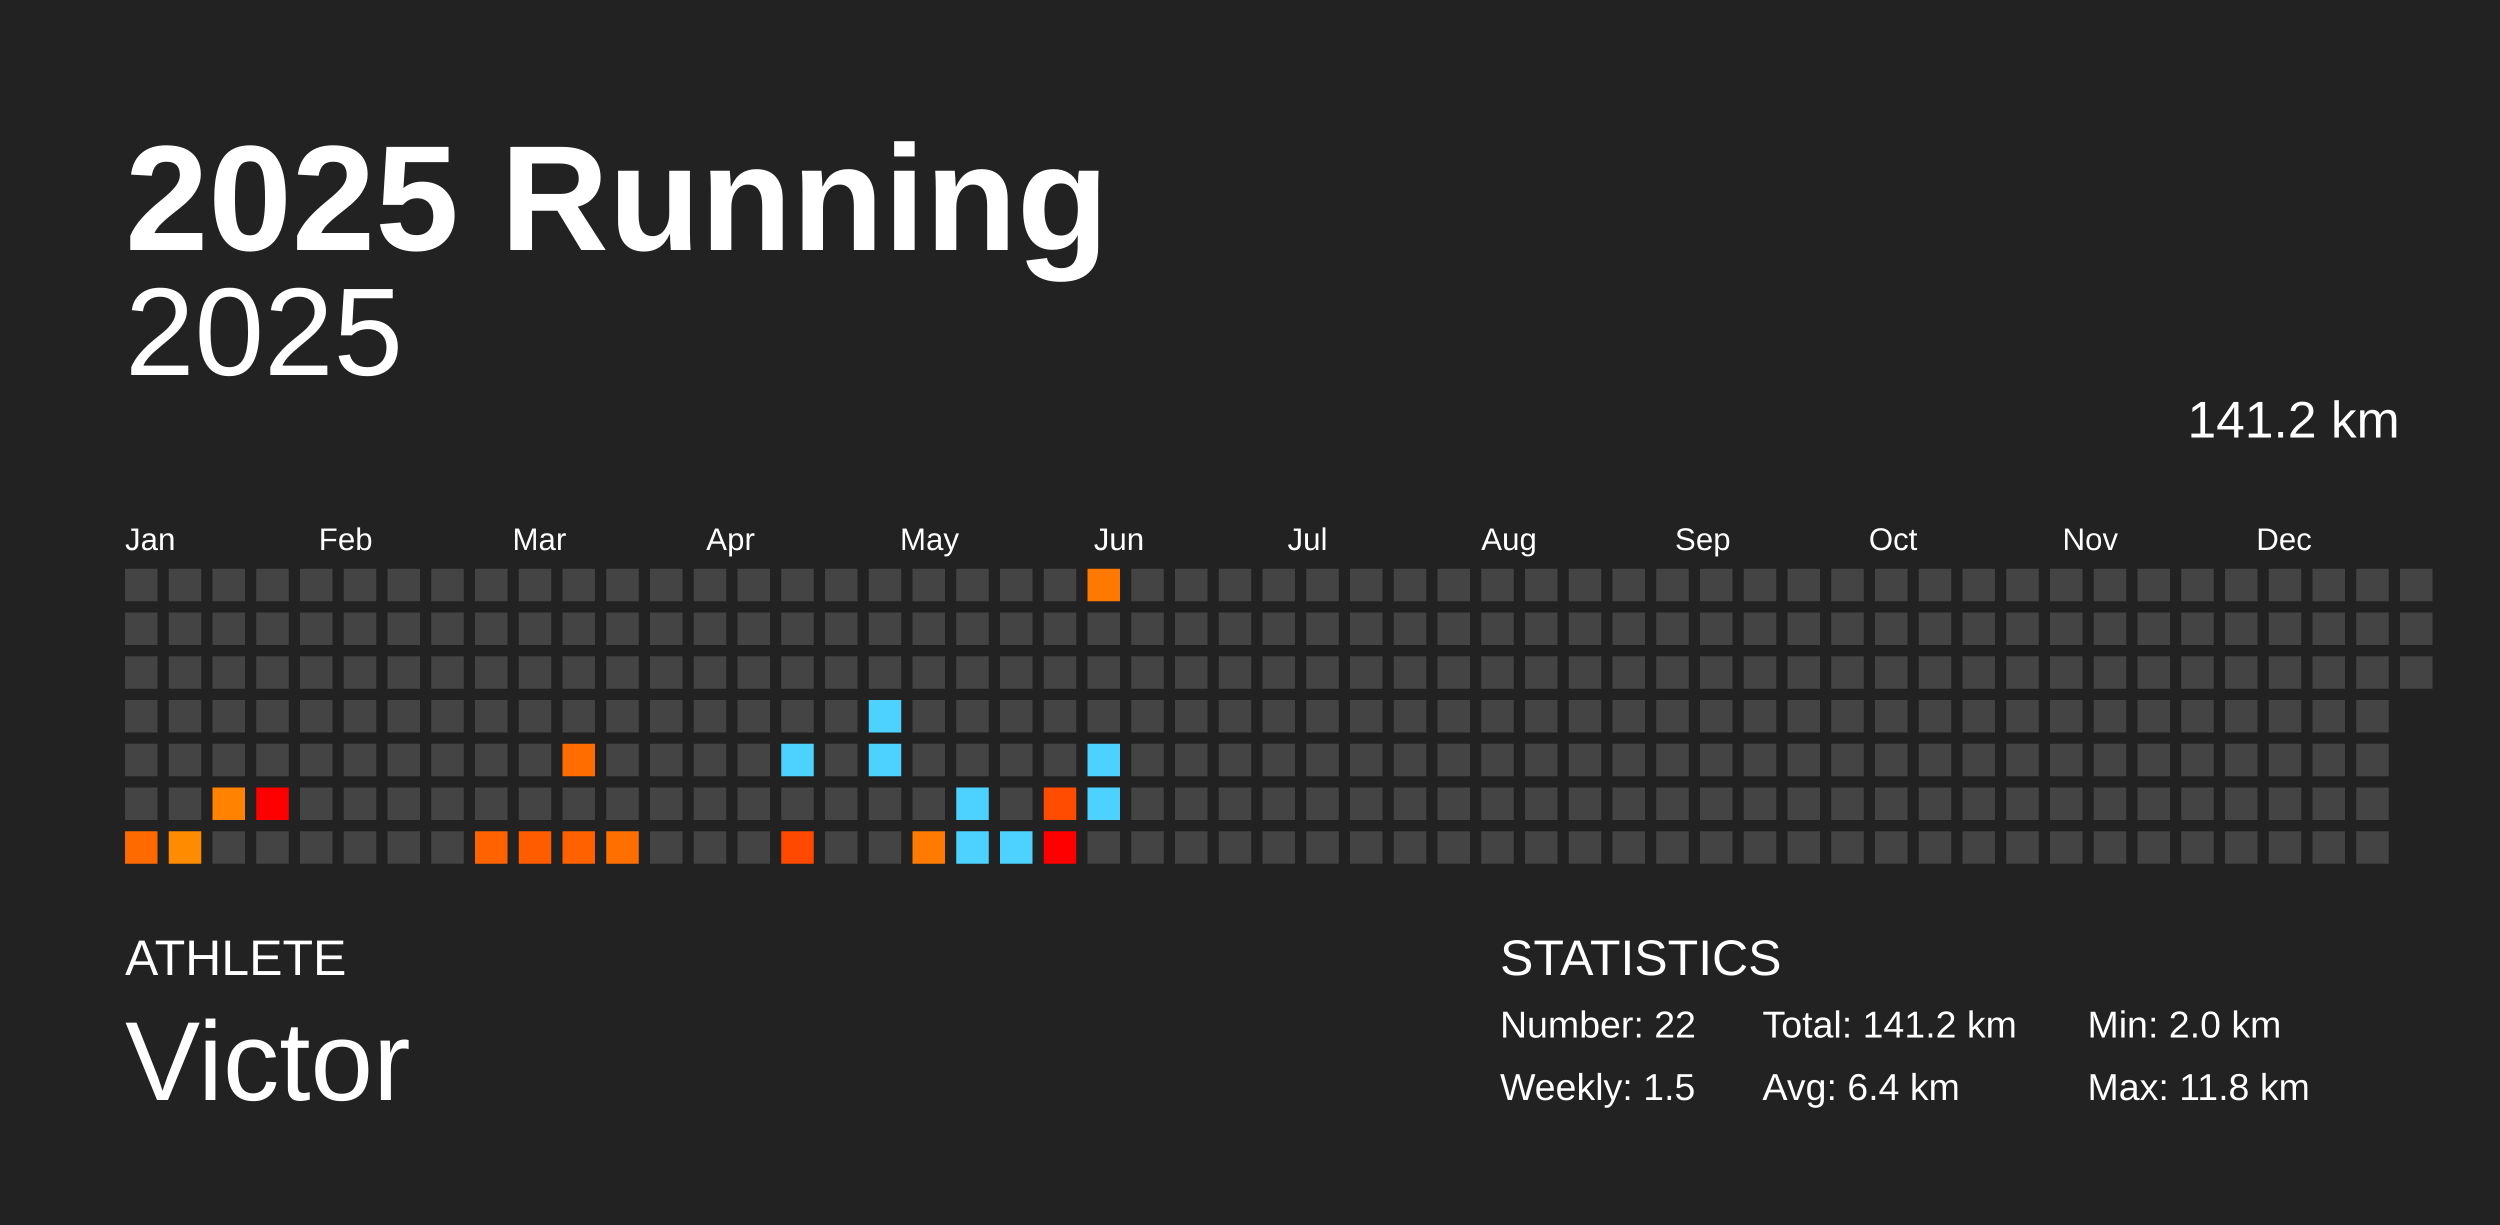
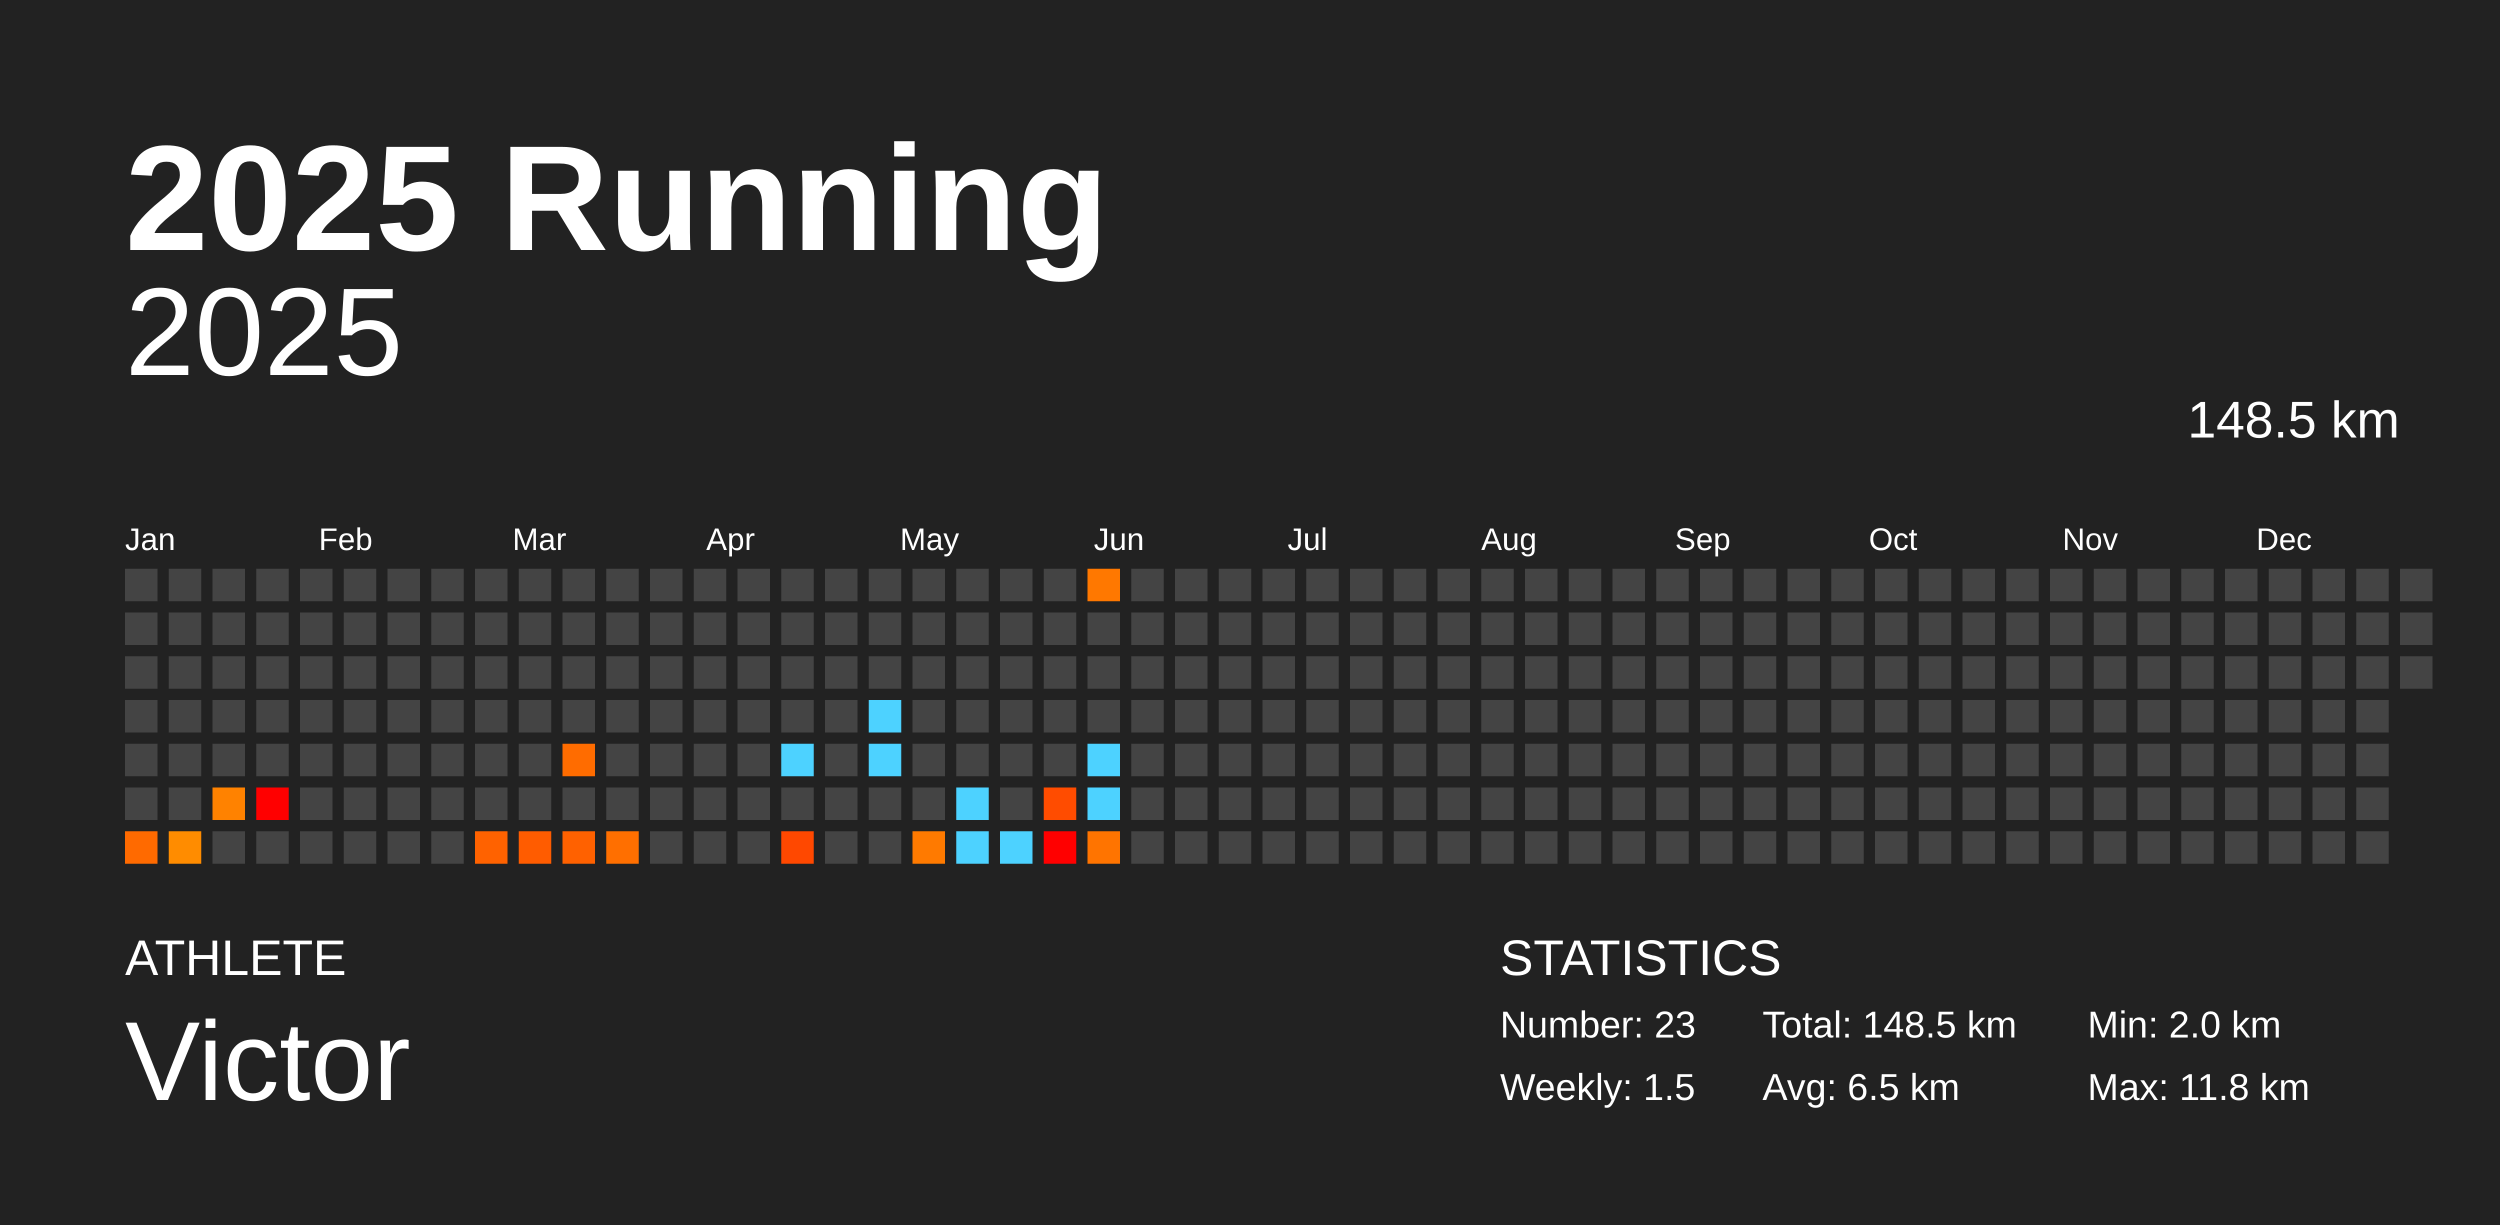
<svg xmlns="http://www.w3.org/2000/svg" baseProfile="full" height="98mm" version="1.1" viewBox="0,0,200,98" width="200mm">
  <defs />
  <rect fill="#222222" height="98" width="200" x="0" y="0" />
  <text fill="#FFFFFF" style="font-size:12px; font-family:Arial; font-weight:bold;" x="10" y="20">2025 Running</text>
  <text fill="#FFFFFF" style="font-size:4px; font-family:Arial" x="10" y="78">ATHLETE</text>
  <text fill="#FFFFFF" style="font-size:9px; font-family:Arial" x="10" y="88">Victor</text>
  <text fill="#FFFFFF" style="font-size:4px; font-family:Arial" x="120" y="78">STATISTICS</text>
-   <text fill="#FFFFFF" style="font-size:3px; font-family:Arial" x="120" y="83">Number: 22</text>
+   <text fill="#FFFFFF" style="font-size:3px; font-family:Arial" x="120" y="83">Number: 23</text>
  <text fill="#FFFFFF" style="font-size:3px; font-family:Arial" x="120" y="88">Weekly: 1.5</text>
-   <text fill="#FFFFFF" style="font-size:3px; font-family:Arial" x="141" y="83">Total: 141.2 km</text>
-   <text fill="#FFFFFF" style="font-size:3px; font-family:Arial" x="141" y="88">Avg: 6.4 km</text>
+   <text fill="#FFFFFF" style="font-size:3px; font-family:Arial" x="141" y="83">Total: 148.5 km</text>
+   <text fill="#FFFFFF" style="font-size:3px; font-family:Arial" x="141" y="88">Avg: 6.5 km</text>
  <text fill="#FFFFFF" style="font-size:3px; font-family:Arial" x="167" y="83">Min: 2.0 km</text>
  <text fill="#FFFFFF" style="font-size:3px; font-family:Arial" x="167" y="88">Max: 11.8 km</text>
  <text alignment-baseline="hanging" fill="#FFFFFF" style="font-size:10.0px; font-family:Arial;" x="10" y="30">2025</text>
-   <text alignment-baseline="hanging" fill="#FFFFFF" style="font-size:4.125px; font-family:Arial;" x="175" y="35">141.2 km</text>
+   <text alignment-baseline="hanging" fill="#FFFFFF" style="font-size:4.125px; font-family:Arial;" x="175" y="35">148.5 km</text>
  <text fill="#FFFFFF" style="font-size:2.5px; font-family:Arial" x="10.0" y="44">Jan</text>
  <text fill="#FFFFFF" style="font-size:2.5px; font-family:Arial" x="25.5" y="44">Feb</text>
  <text fill="#FFFFFF" style="font-size:2.5px; font-family:Arial" x="41.0" y="44">Mar</text>
  <text fill="#FFFFFF" style="font-size:2.5px; font-family:Arial" x="56.5" y="44">Apr</text>
  <text fill="#FFFFFF" style="font-size:2.5px; font-family:Arial" x="72.0" y="44">May</text>
  <text fill="#FFFFFF" style="font-size:2.5px; font-family:Arial" x="87.5" y="44">Jun</text>
  <text fill="#FFFFFF" style="font-size:2.5px; font-family:Arial" x="103.0" y="44">Jul</text>
  <text fill="#FFFFFF" style="font-size:2.5px; font-family:Arial" x="118.5" y="44">Aug</text>
  <text fill="#FFFFFF" style="font-size:2.5px; font-family:Arial" x="134.0" y="44">Sep</text>
  <text fill="#FFFFFF" style="font-size:2.5px; font-family:Arial" x="149.5" y="44">Oct</text>
  <text fill="#FFFFFF" style="font-size:2.5px; font-family:Arial" x="165.0" y="44">Nov</text>
  <text fill="#FFFFFF" style="font-size:2.5px; font-family:Arial" x="180.5" y="44">Dec</text>
  <rect fill="#444444" height="2.6" width="2.6" x="10.0" y="45.5" />
  <rect fill="#444444" height="2.6" width="2.6" x="10.0" y="49.0" />
  <rect fill="#444444" height="2.6" width="2.6" x="10.0" y="52.5" />
  <rect fill="#444444" height="2.6" width="2.6" x="10.0" y="56.0" />
  <rect fill="#444444" height="2.6" width="2.6" x="10.0" y="59.5" />
  <rect fill="#444444" height="2.6" width="2.6" x="10.0" y="63.0" />
  <rect fill="#ff6a00" height="2.6" width="2.6" x="10.0" y="66.5" />
  <rect fill="#444444" height="2.6" width="2.6" x="13.5" y="45.5" />
  <rect fill="#444444" height="2.6" width="2.6" x="13.5" y="49.0" />
  <rect fill="#444444" height="2.6" width="2.6" x="13.5" y="52.5" />
  <rect fill="#444444" height="2.6" width="2.6" x="13.5" y="56.0" />
  <rect fill="#444444" height="2.6" width="2.6" x="13.5" y="59.5" />
  <rect fill="#444444" height="2.6" width="2.6" x="13.5" y="63.0" />
  <rect fill="#ff8c00" height="2.6" width="2.6" x="13.5" y="66.5" />
  <rect fill="#444444" height="2.6" width="2.6" x="17.0" y="45.5" />
  <rect fill="#444444" height="2.6" width="2.6" x="17.0" y="49.0" />
  <rect fill="#444444" height="2.6" width="2.6" x="17.0" y="52.5" />
  <rect fill="#444444" height="2.6" width="2.6" x="17.0" y="56.0" />
  <rect fill="#444444" height="2.6" width="2.6" x="17.0" y="59.5" />
  <rect fill="#ff8200" height="2.6" width="2.6" x="17.0" y="63.0" />
  <rect fill="#444444" height="2.6" width="2.6" x="17.0" y="66.5" />
  <rect fill="#444444" height="2.6" width="2.6" x="20.5" y="45.5" />
  <rect fill="#444444" height="2.6" width="2.6" x="20.5" y="49.0" />
  <rect fill="#444444" height="2.6" width="2.6" x="20.5" y="52.5" />
  <rect fill="#444444" height="2.6" width="2.6" x="20.5" y="56.0" />
  <rect fill="#444444" height="2.6" width="2.6" x="20.5" y="59.5" />
  <rect fill="red" height="2.6" width="2.6" x="20.5" y="63.0" />
  <rect fill="#444444" height="2.6" width="2.6" x="20.5" y="66.5" />
  <rect fill="#444444" height="2.6" width="2.6" x="24.0" y="45.5" />
  <rect fill="#444444" height="2.6" width="2.6" x="24.0" y="49.0" />
  <rect fill="#444444" height="2.6" width="2.6" x="24.0" y="52.5" />
  <rect fill="#444444" height="2.6" width="2.6" x="24.0" y="56.0" />
  <rect fill="#444444" height="2.6" width="2.6" x="24.0" y="59.5" />
  <rect fill="#444444" height="2.6" width="2.6" x="24.0" y="63.0" />
  <rect fill="#444444" height="2.6" width="2.6" x="24.0" y="66.5" />
  <rect fill="#444444" height="2.6" width="2.6" x="27.5" y="45.5" />
  <rect fill="#444444" height="2.6" width="2.6" x="27.5" y="49.0" />
  <rect fill="#444444" height="2.6" width="2.6" x="27.5" y="52.5" />
  <rect fill="#444444" height="2.6" width="2.6" x="27.5" y="56.0" />
  <rect fill="#444444" height="2.6" width="2.6" x="27.5" y="59.5" />
  <rect fill="#444444" height="2.6" width="2.6" x="27.5" y="63.0" />
  <rect fill="#444444" height="2.6" width="2.6" x="27.5" y="66.5" />
  <rect fill="#444444" height="2.6" width="2.6" x="31.0" y="45.5" />
  <rect fill="#444444" height="2.6" width="2.6" x="31.0" y="49.0" />
  <rect fill="#444444" height="2.6" width="2.6" x="31.0" y="52.5" />
  <rect fill="#444444" height="2.6" width="2.6" x="31.0" y="56.0" />
  <rect fill="#444444" height="2.6" width="2.6" x="31.0" y="59.5" />
  <rect fill="#444444" height="2.6" width="2.6" x="31.0" y="63.0" />
  <rect fill="#444444" height="2.6" width="2.6" x="31.0" y="66.5" />
  <rect fill="#444444" height="2.6" width="2.6" x="34.5" y="45.5" />
  <rect fill="#444444" height="2.6" width="2.6" x="34.5" y="49.0" />
  <rect fill="#444444" height="2.6" width="2.6" x="34.5" y="52.5" />
  <rect fill="#444444" height="2.6" width="2.6" x="34.5" y="56.0" />
  <rect fill="#444444" height="2.6" width="2.6" x="34.5" y="59.5" />
  <rect fill="#444444" height="2.6" width="2.6" x="34.5" y="63.0" />
  <rect fill="#444444" height="2.6" width="2.6" x="34.5" y="66.5" />
  <rect fill="#444444" height="2.6" width="2.6" x="38.0" y="45.5" />
  <rect fill="#444444" height="2.6" width="2.6" x="38.0" y="49.0" />
  <rect fill="#444444" height="2.6" width="2.6" x="38.0" y="52.5" />
  <rect fill="#444444" height="2.6" width="2.6" x="38.0" y="56.0" />
  <rect fill="#444444" height="2.6" width="2.6" x="38.0" y="59.5" />
  <rect fill="#444444" height="2.6" width="2.6" x="38.0" y="63.0" />
  <rect fill="#ff6200" height="2.6" width="2.6" x="38.0" y="66.5" />
  <rect fill="#444444" height="2.6" width="2.6" x="41.5" y="45.5" />
  <rect fill="#444444" height="2.6" width="2.6" x="41.5" y="49.0" />
  <rect fill="#444444" height="2.6" width="2.6" x="41.5" y="52.5" />
  <rect fill="#444444" height="2.6" width="2.6" x="41.5" y="56.0" />
  <rect fill="#444444" height="2.6" width="2.6" x="41.5" y="59.5" />
  <rect fill="#444444" height="2.6" width="2.6" x="41.5" y="63.0" />
  <rect fill="#ff5c00" height="2.6" width="2.6" x="41.5" y="66.5" />
  <rect fill="#444444" height="2.6" width="2.6" x="45.0" y="45.5" />
  <rect fill="#444444" height="2.6" width="2.6" x="45.0" y="49.0" />
  <rect fill="#444444" height="2.6" width="2.6" x="45.0" y="52.5" />
  <rect fill="#444444" height="2.6" width="2.6" x="45.0" y="56.0" />
  <rect fill="#ff6c00" height="2.6" width="2.6" x="45.0" y="59.5" />
  <rect fill="#444444" height="2.6" width="2.6" x="45.0" y="63.0" />
  <rect fill="#ff6100" height="2.6" width="2.6" x="45.0" y="66.5" />
  <rect fill="#444444" height="2.6" width="2.6" x="48.5" y="45.5" />
  <rect fill="#444444" height="2.6" width="2.6" x="48.5" y="49.0" />
  <rect fill="#444444" height="2.6" width="2.6" x="48.5" y="52.5" />
  <rect fill="#444444" height="2.6" width="2.6" x="48.5" y="56.0" />
  <rect fill="#444444" height="2.6" width="2.6" x="48.5" y="59.5" />
  <rect fill="#444444" height="2.6" width="2.6" x="48.5" y="63.0" />
  <rect fill="#ff6f00" height="2.6" width="2.6" x="48.5" y="66.5" />
  <rect fill="#444444" height="2.6" width="2.6" x="52.0" y="45.5" />
  <rect fill="#444444" height="2.6" width="2.6" x="52.0" y="49.0" />
  <rect fill="#444444" height="2.6" width="2.6" x="52.0" y="52.5" />
  <rect fill="#444444" height="2.6" width="2.6" x="52.0" y="56.0" />
  <rect fill="#444444" height="2.6" width="2.6" x="52.0" y="59.5" />
  <rect fill="#444444" height="2.6" width="2.6" x="52.0" y="63.0" />
  <rect fill="#444444" height="2.6" width="2.6" x="52.0" y="66.5" />
  <rect fill="#444444" height="2.6" width="2.6" x="55.5" y="45.5" />
  <rect fill="#444444" height="2.6" width="2.6" x="55.5" y="49.0" />
  <rect fill="#444444" height="2.6" width="2.6" x="55.5" y="52.5" />
  <rect fill="#444444" height="2.6" width="2.6" x="55.5" y="56.0" />
  <rect fill="#444444" height="2.6" width="2.6" x="55.5" y="59.5" />
  <rect fill="#444444" height="2.6" width="2.6" x="55.5" y="63.0" />
  <rect fill="#444444" height="2.6" width="2.6" x="55.5" y="66.5" />
  <rect fill="#444444" height="2.6" width="2.6" x="59.0" y="45.5" />
  <rect fill="#444444" height="2.6" width="2.6" x="59.0" y="49.0" />
  <rect fill="#444444" height="2.6" width="2.6" x="59.0" y="52.5" />
  <rect fill="#444444" height="2.6" width="2.6" x="59.0" y="56.0" />
  <rect fill="#444444" height="2.6" width="2.6" x="59.0" y="59.5" />
  <rect fill="#444444" height="2.6" width="2.6" x="59.0" y="63.0" />
  <rect fill="#444444" height="2.6" width="2.6" x="59.0" y="66.5" />
  <rect fill="#444444" height="2.6" width="2.6" x="62.5" y="45.5" />
  <rect fill="#444444" height="2.6" width="2.6" x="62.5" y="49.0" />
  <rect fill="#444444" height="2.6" width="2.6" x="62.5" y="52.5" />
  <rect fill="#444444" height="2.6" width="2.6" x="62.5" y="56.0" />
  <rect fill="#4dd2ff" height="2.6" width="2.6" x="62.5" y="59.5" />
  <rect fill="#444444" height="2.6" width="2.6" x="62.5" y="63.0" />
  <rect fill="#ff4800" height="2.6" width="2.6" x="62.5" y="66.5" />
  <rect fill="#444444" height="2.6" width="2.6" x="66.0" y="45.5" />
  <rect fill="#444444" height="2.6" width="2.6" x="66.0" y="49.0" />
  <rect fill="#444444" height="2.6" width="2.6" x="66.0" y="52.5" />
  <rect fill="#444444" height="2.6" width="2.6" x="66.0" y="56.0" />
  <rect fill="#444444" height="2.6" width="2.6" x="66.0" y="59.5" />
  <rect fill="#444444" height="2.6" width="2.6" x="66.0" y="63.0" />
  <rect fill="#444444" height="2.6" width="2.6" x="66.0" y="66.5" />
  <rect fill="#444444" height="2.6" width="2.6" x="69.5" y="45.5" />
  <rect fill="#444444" height="2.6" width="2.6" x="69.5" y="49.0" />
  <rect fill="#444444" height="2.6" width="2.6" x="69.5" y="52.5" />
  <rect fill="#4dd2ff" height="2.6" width="2.6" x="69.5" y="56.0" />
  <rect fill="#4dd2ff" height="2.6" width="2.6" x="69.5" y="59.5" />
  <rect fill="#444444" height="2.6" width="2.6" x="69.5" y="63.0" />
  <rect fill="#444444" height="2.6" width="2.6" x="69.5" y="66.5" />
  <rect fill="#444444" height="2.6" width="2.6" x="73.0" y="45.5" />
  <rect fill="#444444" height="2.6" width="2.6" x="73.0" y="49.0" />
  <rect fill="#444444" height="2.6" width="2.6" x="73.0" y="52.5" />
  <rect fill="#444444" height="2.6" width="2.6" x="73.0" y="56.0" />
  <rect fill="#444444" height="2.6" width="2.6" x="73.0" y="59.5" />
  <rect fill="#444444" height="2.6" width="2.6" x="73.0" y="63.0" />
  <rect fill="#ff7a00" height="2.6" width="2.6" x="73.0" y="66.5" />
  <rect fill="#444444" height="2.6" width="2.6" x="76.5" y="45.5" />
  <rect fill="#444444" height="2.6" width="2.6" x="76.5" y="49.0" />
  <rect fill="#444444" height="2.6" width="2.6" x="76.5" y="52.5" />
  <rect fill="#444444" height="2.6" width="2.6" x="76.5" y="56.0" />
  <rect fill="#444444" height="2.6" width="2.6" x="76.5" y="59.5" />
  <rect fill="#4dd2ff" height="2.6" width="2.6" x="76.5" y="63.0" />
  <rect fill="#4dd2ff" height="2.6" width="2.6" x="76.5" y="66.5" />
  <rect fill="#444444" height="2.6" width="2.6" x="80.0" y="45.5" />
  <rect fill="#444444" height="2.6" width="2.6" x="80.0" y="49.0" />
  <rect fill="#444444" height="2.6" width="2.6" x="80.0" y="52.5" />
  <rect fill="#444444" height="2.6" width="2.6" x="80.0" y="56.0" />
  <rect fill="#444444" height="2.6" width="2.6" x="80.0" y="59.5" />
  <rect fill="#444444" height="2.6" width="2.6" x="80.0" y="63.0" />
  <rect fill="#4dd2ff" height="2.6" width="2.6" x="80.0" y="66.5" />
  <rect fill="#444444" height="2.6" width="2.6" x="83.5" y="45.5" />
  <rect fill="#444444" height="2.6" width="2.6" x="83.5" y="49.0" />
  <rect fill="#444444" height="2.6" width="2.6" x="83.5" y="52.5" />
  <rect fill="#444444" height="2.6" width="2.6" x="83.5" y="56.0" />
  <rect fill="#444444" height="2.6" width="2.6" x="83.5" y="59.5" />
  <rect fill="#ff4c00" height="2.6" width="2.6" x="83.5" y="63.0" />
  <rect fill="red" height="2.6" width="2.6" x="83.5" y="66.5" />
  <rect fill="#ff7800" height="2.6" width="2.6" x="87.0" y="45.5" />
  <rect fill="#444444" height="2.6" width="2.6" x="87.0" y="49.0" />
  <rect fill="#444444" height="2.6" width="2.6" x="87.0" y="52.5" />
  <rect fill="#444444" height="2.6" width="2.6" x="87.0" y="56.0" />
  <rect fill="#4dd2ff" height="2.6" width="2.6" x="87.0" y="59.5" />
  <rect fill="#4dd2ff" height="2.6" width="2.6" x="87.0" y="63.0" />
-   <rect fill="#444444" height="2.6" width="2.6" x="87.0" y="66.5" />
+   <rect fill="#ff7400" height="2.6" width="2.6" x="87.0" y="66.5" />
  <rect fill="#444444" height="2.6" width="2.6" x="90.5" y="45.5" />
  <rect fill="#444444" height="2.6" width="2.6" x="90.5" y="49.0" />
  <rect fill="#444444" height="2.6" width="2.6" x="90.5" y="52.5" />
  <rect fill="#444444" height="2.6" width="2.6" x="90.5" y="56.0" />
  <rect fill="#444444" height="2.6" width="2.6" x="90.5" y="59.5" />
  <rect fill="#444444" height="2.6" width="2.6" x="90.5" y="63.0" />
  <rect fill="#444444" height="2.6" width="2.6" x="90.5" y="66.5" />
  <rect fill="#444444" height="2.6" width="2.6" x="94.0" y="45.5" />
  <rect fill="#444444" height="2.6" width="2.6" x="94.0" y="49.0" />
  <rect fill="#444444" height="2.6" width="2.6" x="94.0" y="52.5" />
  <rect fill="#444444" height="2.6" width="2.6" x="94.0" y="56.0" />
  <rect fill="#444444" height="2.6" width="2.6" x="94.0" y="59.5" />
  <rect fill="#444444" height="2.6" width="2.6" x="94.0" y="63.0" />
  <rect fill="#444444" height="2.6" width="2.6" x="94.0" y="66.5" />
  <rect fill="#444444" height="2.6" width="2.6" x="97.5" y="45.5" />
  <rect fill="#444444" height="2.6" width="2.6" x="97.5" y="49.0" />
  <rect fill="#444444" height="2.6" width="2.6" x="97.5" y="52.5" />
  <rect fill="#444444" height="2.6" width="2.6" x="97.5" y="56.0" />
  <rect fill="#444444" height="2.6" width="2.6" x="97.5" y="59.5" />
  <rect fill="#444444" height="2.6" width="2.6" x="97.5" y="63.0" />
  <rect fill="#444444" height="2.6" width="2.6" x="97.5" y="66.5" />
  <rect fill="#444444" height="2.6" width="2.6" x="101.0" y="45.5" />
  <rect fill="#444444" height="2.6" width="2.6" x="101.0" y="49.0" />
  <rect fill="#444444" height="2.6" width="2.6" x="101.0" y="52.5" />
  <rect fill="#444444" height="2.6" width="2.6" x="101.0" y="56.0" />
  <rect fill="#444444" height="2.6" width="2.6" x="101.0" y="59.5" />
  <rect fill="#444444" height="2.6" width="2.6" x="101.0" y="63.0" />
  <rect fill="#444444" height="2.6" width="2.6" x="101.0" y="66.5" />
  <rect fill="#444444" height="2.6" width="2.6" x="104.5" y="45.5" />
  <rect fill="#444444" height="2.6" width="2.6" x="104.5" y="49.0" />
  <rect fill="#444444" height="2.6" width="2.6" x="104.5" y="52.5" />
  <rect fill="#444444" height="2.6" width="2.6" x="104.5" y="56.0" />
  <rect fill="#444444" height="2.6" width="2.6" x="104.5" y="59.5" />
  <rect fill="#444444" height="2.6" width="2.6" x="104.5" y="63.0" />
  <rect fill="#444444" height="2.6" width="2.6" x="104.5" y="66.5" />
  <rect fill="#444444" height="2.6" width="2.6" x="108.0" y="45.5" />
  <rect fill="#444444" height="2.6" width="2.6" x="108.0" y="49.0" />
  <rect fill="#444444" height="2.6" width="2.6" x="108.0" y="52.5" />
  <rect fill="#444444" height="2.6" width="2.6" x="108.0" y="56.0" />
  <rect fill="#444444" height="2.6" width="2.6" x="108.0" y="59.5" />
  <rect fill="#444444" height="2.6" width="2.6" x="108.0" y="63.0" />
  <rect fill="#444444" height="2.6" width="2.6" x="108.0" y="66.5" />
  <rect fill="#444444" height="2.6" width="2.6" x="111.5" y="45.5" />
  <rect fill="#444444" height="2.6" width="2.6" x="111.5" y="49.0" />
  <rect fill="#444444" height="2.6" width="2.6" x="111.5" y="52.5" />
  <rect fill="#444444" height="2.6" width="2.6" x="111.5" y="56.0" />
  <rect fill="#444444" height="2.6" width="2.6" x="111.5" y="59.5" />
  <rect fill="#444444" height="2.6" width="2.6" x="111.5" y="63.0" />
  <rect fill="#444444" height="2.6" width="2.6" x="111.5" y="66.5" />
  <rect fill="#444444" height="2.6" width="2.6" x="115.0" y="45.5" />
  <rect fill="#444444" height="2.6" width="2.6" x="115.0" y="49.0" />
  <rect fill="#444444" height="2.6" width="2.6" x="115.0" y="52.5" />
  <rect fill="#444444" height="2.6" width="2.6" x="115.0" y="56.0" />
  <rect fill="#444444" height="2.6" width="2.6" x="115.0" y="59.5" />
  <rect fill="#444444" height="2.6" width="2.6" x="115.0" y="63.0" />
  <rect fill="#444444" height="2.6" width="2.6" x="115.0" y="66.5" />
  <rect fill="#444444" height="2.6" width="2.6" x="118.5" y="45.5" />
  <rect fill="#444444" height="2.6" width="2.6" x="118.5" y="49.0" />
  <rect fill="#444444" height="2.6" width="2.6" x="118.5" y="52.5" />
  <rect fill="#444444" height="2.6" width="2.6" x="118.5" y="56.0" />
  <rect fill="#444444" height="2.6" width="2.6" x="118.5" y="59.5" />
  <rect fill="#444444" height="2.6" width="2.6" x="118.5" y="63.0" />
  <rect fill="#444444" height="2.6" width="2.6" x="118.5" y="66.5" />
  <rect fill="#444444" height="2.6" width="2.6" x="122.0" y="45.5" />
  <rect fill="#444444" height="2.6" width="2.6" x="122.0" y="49.0" />
  <rect fill="#444444" height="2.6" width="2.6" x="122.0" y="52.5" />
  <rect fill="#444444" height="2.6" width="2.6" x="122.0" y="56.0" />
  <rect fill="#444444" height="2.6" width="2.6" x="122.0" y="59.5" />
  <rect fill="#444444" height="2.6" width="2.6" x="122.0" y="63.0" />
  <rect fill="#444444" height="2.6" width="2.6" x="122.0" y="66.5" />
  <rect fill="#444444" height="2.6" width="2.6" x="125.5" y="45.5" />
  <rect fill="#444444" height="2.6" width="2.6" x="125.5" y="49.0" />
  <rect fill="#444444" height="2.6" width="2.6" x="125.5" y="52.5" />
  <rect fill="#444444" height="2.6" width="2.6" x="125.5" y="56.0" />
  <rect fill="#444444" height="2.6" width="2.6" x="125.5" y="59.5" />
  <rect fill="#444444" height="2.6" width="2.6" x="125.5" y="63.0" />
  <rect fill="#444444" height="2.6" width="2.6" x="125.5" y="66.5" />
  <rect fill="#444444" height="2.6" width="2.6" x="129.0" y="45.5" />
  <rect fill="#444444" height="2.6" width="2.6" x="129.0" y="49.0" />
  <rect fill="#444444" height="2.6" width="2.6" x="129.0" y="52.5" />
  <rect fill="#444444" height="2.6" width="2.6" x="129.0" y="56.0" />
  <rect fill="#444444" height="2.6" width="2.6" x="129.0" y="59.5" />
  <rect fill="#444444" height="2.6" width="2.6" x="129.0" y="63.0" />
  <rect fill="#444444" height="2.6" width="2.6" x="129.0" y="66.5" />
  <rect fill="#444444" height="2.6" width="2.6" x="132.5" y="45.5" />
  <rect fill="#444444" height="2.6" width="2.6" x="132.5" y="49.0" />
  <rect fill="#444444" height="2.6" width="2.6" x="132.5" y="52.5" />
  <rect fill="#444444" height="2.6" width="2.6" x="132.5" y="56.0" />
  <rect fill="#444444" height="2.6" width="2.6" x="132.5" y="59.5" />
  <rect fill="#444444" height="2.6" width="2.6" x="132.5" y="63.0" />
  <rect fill="#444444" height="2.6" width="2.6" x="132.5" y="66.5" />
  <rect fill="#444444" height="2.6" width="2.6" x="136.0" y="45.5" />
  <rect fill="#444444" height="2.6" width="2.6" x="136.0" y="49.0" />
  <rect fill="#444444" height="2.6" width="2.6" x="136.0" y="52.5" />
  <rect fill="#444444" height="2.6" width="2.6" x="136.0" y="56.0" />
  <rect fill="#444444" height="2.6" width="2.6" x="136.0" y="59.5" />
  <rect fill="#444444" height="2.6" width="2.6" x="136.0" y="63.0" />
  <rect fill="#444444" height="2.6" width="2.6" x="136.0" y="66.5" />
  <rect fill="#444444" height="2.6" width="2.6" x="139.5" y="45.5" />
  <rect fill="#444444" height="2.6" width="2.6" x="139.5" y="49.0" />
  <rect fill="#444444" height="2.6" width="2.6" x="139.5" y="52.5" />
  <rect fill="#444444" height="2.6" width="2.6" x="139.5" y="56.0" />
  <rect fill="#444444" height="2.6" width="2.6" x="139.5" y="59.5" />
  <rect fill="#444444" height="2.6" width="2.6" x="139.5" y="63.0" />
  <rect fill="#444444" height="2.6" width="2.6" x="139.5" y="66.5" />
  <rect fill="#444444" height="2.6" width="2.6" x="143.0" y="45.5" />
  <rect fill="#444444" height="2.6" width="2.6" x="143.0" y="49.0" />
  <rect fill="#444444" height="2.6" width="2.6" x="143.0" y="52.5" />
  <rect fill="#444444" height="2.6" width="2.6" x="143.0" y="56.0" />
  <rect fill="#444444" height="2.6" width="2.6" x="143.0" y="59.5" />
  <rect fill="#444444" height="2.6" width="2.6" x="143.0" y="63.0" />
  <rect fill="#444444" height="2.6" width="2.6" x="143.0" y="66.5" />
  <rect fill="#444444" height="2.6" width="2.6" x="146.5" y="45.5" />
  <rect fill="#444444" height="2.6" width="2.6" x="146.5" y="49.0" />
  <rect fill="#444444" height="2.6" width="2.6" x="146.5" y="52.5" />
  <rect fill="#444444" height="2.6" width="2.6" x="146.5" y="56.0" />
  <rect fill="#444444" height="2.6" width="2.6" x="146.5" y="59.5" />
  <rect fill="#444444" height="2.6" width="2.6" x="146.5" y="63.0" />
  <rect fill="#444444" height="2.6" width="2.6" x="146.5" y="66.5" />
  <rect fill="#444444" height="2.6" width="2.6" x="150.0" y="45.5" />
  <rect fill="#444444" height="2.6" width="2.6" x="150.0" y="49.0" />
  <rect fill="#444444" height="2.6" width="2.6" x="150.0" y="52.5" />
  <rect fill="#444444" height="2.6" width="2.6" x="150.0" y="56.0" />
  <rect fill="#444444" height="2.6" width="2.6" x="150.0" y="59.5" />
  <rect fill="#444444" height="2.6" width="2.6" x="150.0" y="63.0" />
  <rect fill="#444444" height="2.6" width="2.6" x="150.0" y="66.5" />
  <rect fill="#444444" height="2.6" width="2.6" x="153.5" y="45.5" />
  <rect fill="#444444" height="2.6" width="2.6" x="153.5" y="49.0" />
  <rect fill="#444444" height="2.6" width="2.6" x="153.5" y="52.5" />
  <rect fill="#444444" height="2.6" width="2.6" x="153.5" y="56.0" />
  <rect fill="#444444" height="2.6" width="2.6" x="153.5" y="59.5" />
  <rect fill="#444444" height="2.6" width="2.6" x="153.5" y="63.0" />
  <rect fill="#444444" height="2.6" width="2.6" x="153.5" y="66.5" />
  <rect fill="#444444" height="2.6" width="2.6" x="157.0" y="45.5" />
  <rect fill="#444444" height="2.6" width="2.6" x="157.0" y="49.0" />
  <rect fill="#444444" height="2.6" width="2.6" x="157.0" y="52.5" />
  <rect fill="#444444" height="2.6" width="2.6" x="157.0" y="56.0" />
  <rect fill="#444444" height="2.6" width="2.6" x="157.0" y="59.5" />
  <rect fill="#444444" height="2.6" width="2.6" x="157.0" y="63.0" />
  <rect fill="#444444" height="2.6" width="2.6" x="157.0" y="66.5" />
  <rect fill="#444444" height="2.6" width="2.6" x="160.5" y="45.5" />
  <rect fill="#444444" height="2.6" width="2.6" x="160.5" y="49.0" />
  <rect fill="#444444" height="2.6" width="2.6" x="160.5" y="52.5" />
  <rect fill="#444444" height="2.6" width="2.6" x="160.5" y="56.0" />
  <rect fill="#444444" height="2.6" width="2.6" x="160.5" y="59.5" />
  <rect fill="#444444" height="2.6" width="2.6" x="160.5" y="63.0" />
  <rect fill="#444444" height="2.6" width="2.6" x="160.5" y="66.5" />
  <rect fill="#444444" height="2.6" width="2.6" x="164.0" y="45.5" />
  <rect fill="#444444" height="2.6" width="2.6" x="164.0" y="49.0" />
  <rect fill="#444444" height="2.6" width="2.6" x="164.0" y="52.5" />
  <rect fill="#444444" height="2.6" width="2.6" x="164.0" y="56.0" />
  <rect fill="#444444" height="2.6" width="2.6" x="164.0" y="59.5" />
  <rect fill="#444444" height="2.6" width="2.6" x="164.0" y="63.0" />
  <rect fill="#444444" height="2.6" width="2.6" x="164.0" y="66.5" />
  <rect fill="#444444" height="2.6" width="2.6" x="167.5" y="45.5" />
  <rect fill="#444444" height="2.6" width="2.6" x="167.5" y="49.0" />
  <rect fill="#444444" height="2.6" width="2.6" x="167.5" y="52.5" />
  <rect fill="#444444" height="2.6" width="2.6" x="167.5" y="56.0" />
  <rect fill="#444444" height="2.6" width="2.6" x="167.5" y="59.5" />
  <rect fill="#444444" height="2.6" width="2.6" x="167.5" y="63.0" />
  <rect fill="#444444" height="2.6" width="2.6" x="167.5" y="66.5" />
  <rect fill="#444444" height="2.6" width="2.6" x="171.0" y="45.5" />
  <rect fill="#444444" height="2.6" width="2.6" x="171.0" y="49.0" />
  <rect fill="#444444" height="2.6" width="2.6" x="171.0" y="52.5" />
  <rect fill="#444444" height="2.6" width="2.6" x="171.0" y="56.0" />
  <rect fill="#444444" height="2.6" width="2.6" x="171.0" y="59.5" />
  <rect fill="#444444" height="2.6" width="2.6" x="171.0" y="63.0" />
  <rect fill="#444444" height="2.6" width="2.6" x="171.0" y="66.5" />
  <rect fill="#444444" height="2.6" width="2.6" x="174.5" y="45.5" />
  <rect fill="#444444" height="2.6" width="2.6" x="174.5" y="49.0" />
  <rect fill="#444444" height="2.6" width="2.6" x="174.5" y="52.5" />
  <rect fill="#444444" height="2.6" width="2.6" x="174.5" y="56.0" />
  <rect fill="#444444" height="2.6" width="2.6" x="174.5" y="59.5" />
  <rect fill="#444444" height="2.6" width="2.6" x="174.5" y="63.0" />
  <rect fill="#444444" height="2.6" width="2.6" x="174.5" y="66.5" />
  <rect fill="#444444" height="2.6" width="2.6" x="178.0" y="45.5" />
  <rect fill="#444444" height="2.6" width="2.6" x="178.0" y="49.0" />
  <rect fill="#444444" height="2.6" width="2.6" x="178.0" y="52.5" />
  <rect fill="#444444" height="2.6" width="2.6" x="178.0" y="56.0" />
  <rect fill="#444444" height="2.6" width="2.6" x="178.0" y="59.5" />
  <rect fill="#444444" height="2.6" width="2.6" x="178.0" y="63.0" />
  <rect fill="#444444" height="2.6" width="2.6" x="178.0" y="66.5" />
  <rect fill="#444444" height="2.6" width="2.6" x="181.5" y="45.5" />
  <rect fill="#444444" height="2.6" width="2.6" x="181.5" y="49.0" />
  <rect fill="#444444" height="2.6" width="2.6" x="181.5" y="52.5" />
  <rect fill="#444444" height="2.6" width="2.6" x="181.5" y="56.0" />
  <rect fill="#444444" height="2.6" width="2.6" x="181.5" y="59.5" />
  <rect fill="#444444" height="2.6" width="2.6" x="181.5" y="63.0" />
  <rect fill="#444444" height="2.6" width="2.6" x="181.5" y="66.5" />
  <rect fill="#444444" height="2.6" width="2.6" x="185.0" y="45.5" />
  <rect fill="#444444" height="2.6" width="2.6" x="185.0" y="49.0" />
  <rect fill="#444444" height="2.6" width="2.6" x="185.0" y="52.5" />
  <rect fill="#444444" height="2.6" width="2.6" x="185.0" y="56.0" />
  <rect fill="#444444" height="2.6" width="2.6" x="185.0" y="59.5" />
  <rect fill="#444444" height="2.6" width="2.6" x="185.0" y="63.0" />
  <rect fill="#444444" height="2.6" width="2.6" x="185.0" y="66.5" />
  <rect fill="#444444" height="2.6" width="2.6" x="188.5" y="45.5" />
  <rect fill="#444444" height="2.6" width="2.6" x="188.5" y="49.0" />
  <rect fill="#444444" height="2.6" width="2.6" x="188.5" y="52.5" />
  <rect fill="#444444" height="2.6" width="2.6" x="188.5" y="56.0" />
  <rect fill="#444444" height="2.6" width="2.6" x="188.5" y="59.5" />
  <rect fill="#444444" height="2.6" width="2.6" x="188.5" y="63.0" />
  <rect fill="#444444" height="2.6" width="2.6" x="188.5" y="66.5" />
  <rect fill="#444444" height="2.6" width="2.6" x="192.0" y="45.5" />
  <rect fill="#444444" height="2.6" width="2.6" x="192.0" y="49.0" />
  <rect fill="#444444" height="2.6" width="2.6" x="192.0" y="52.5" />
</svg>
